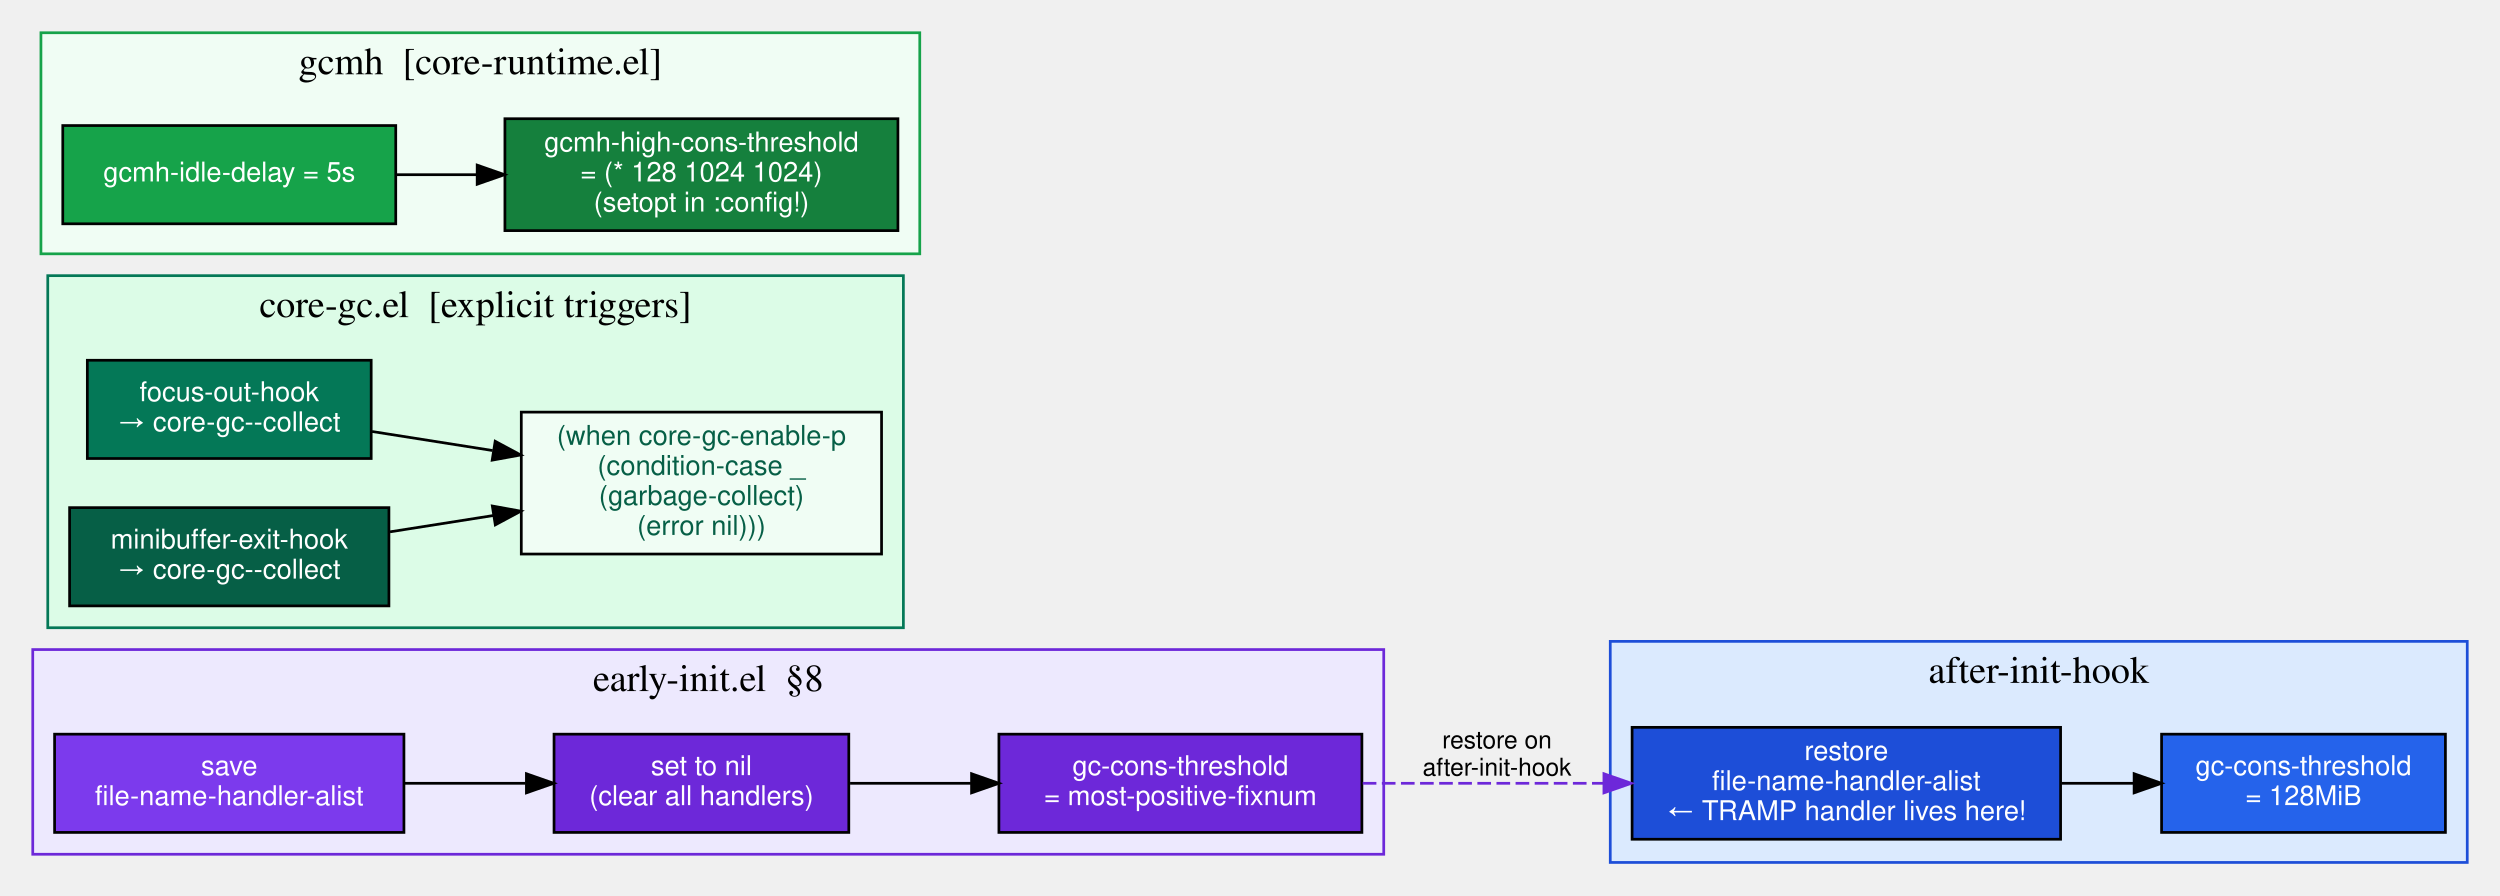
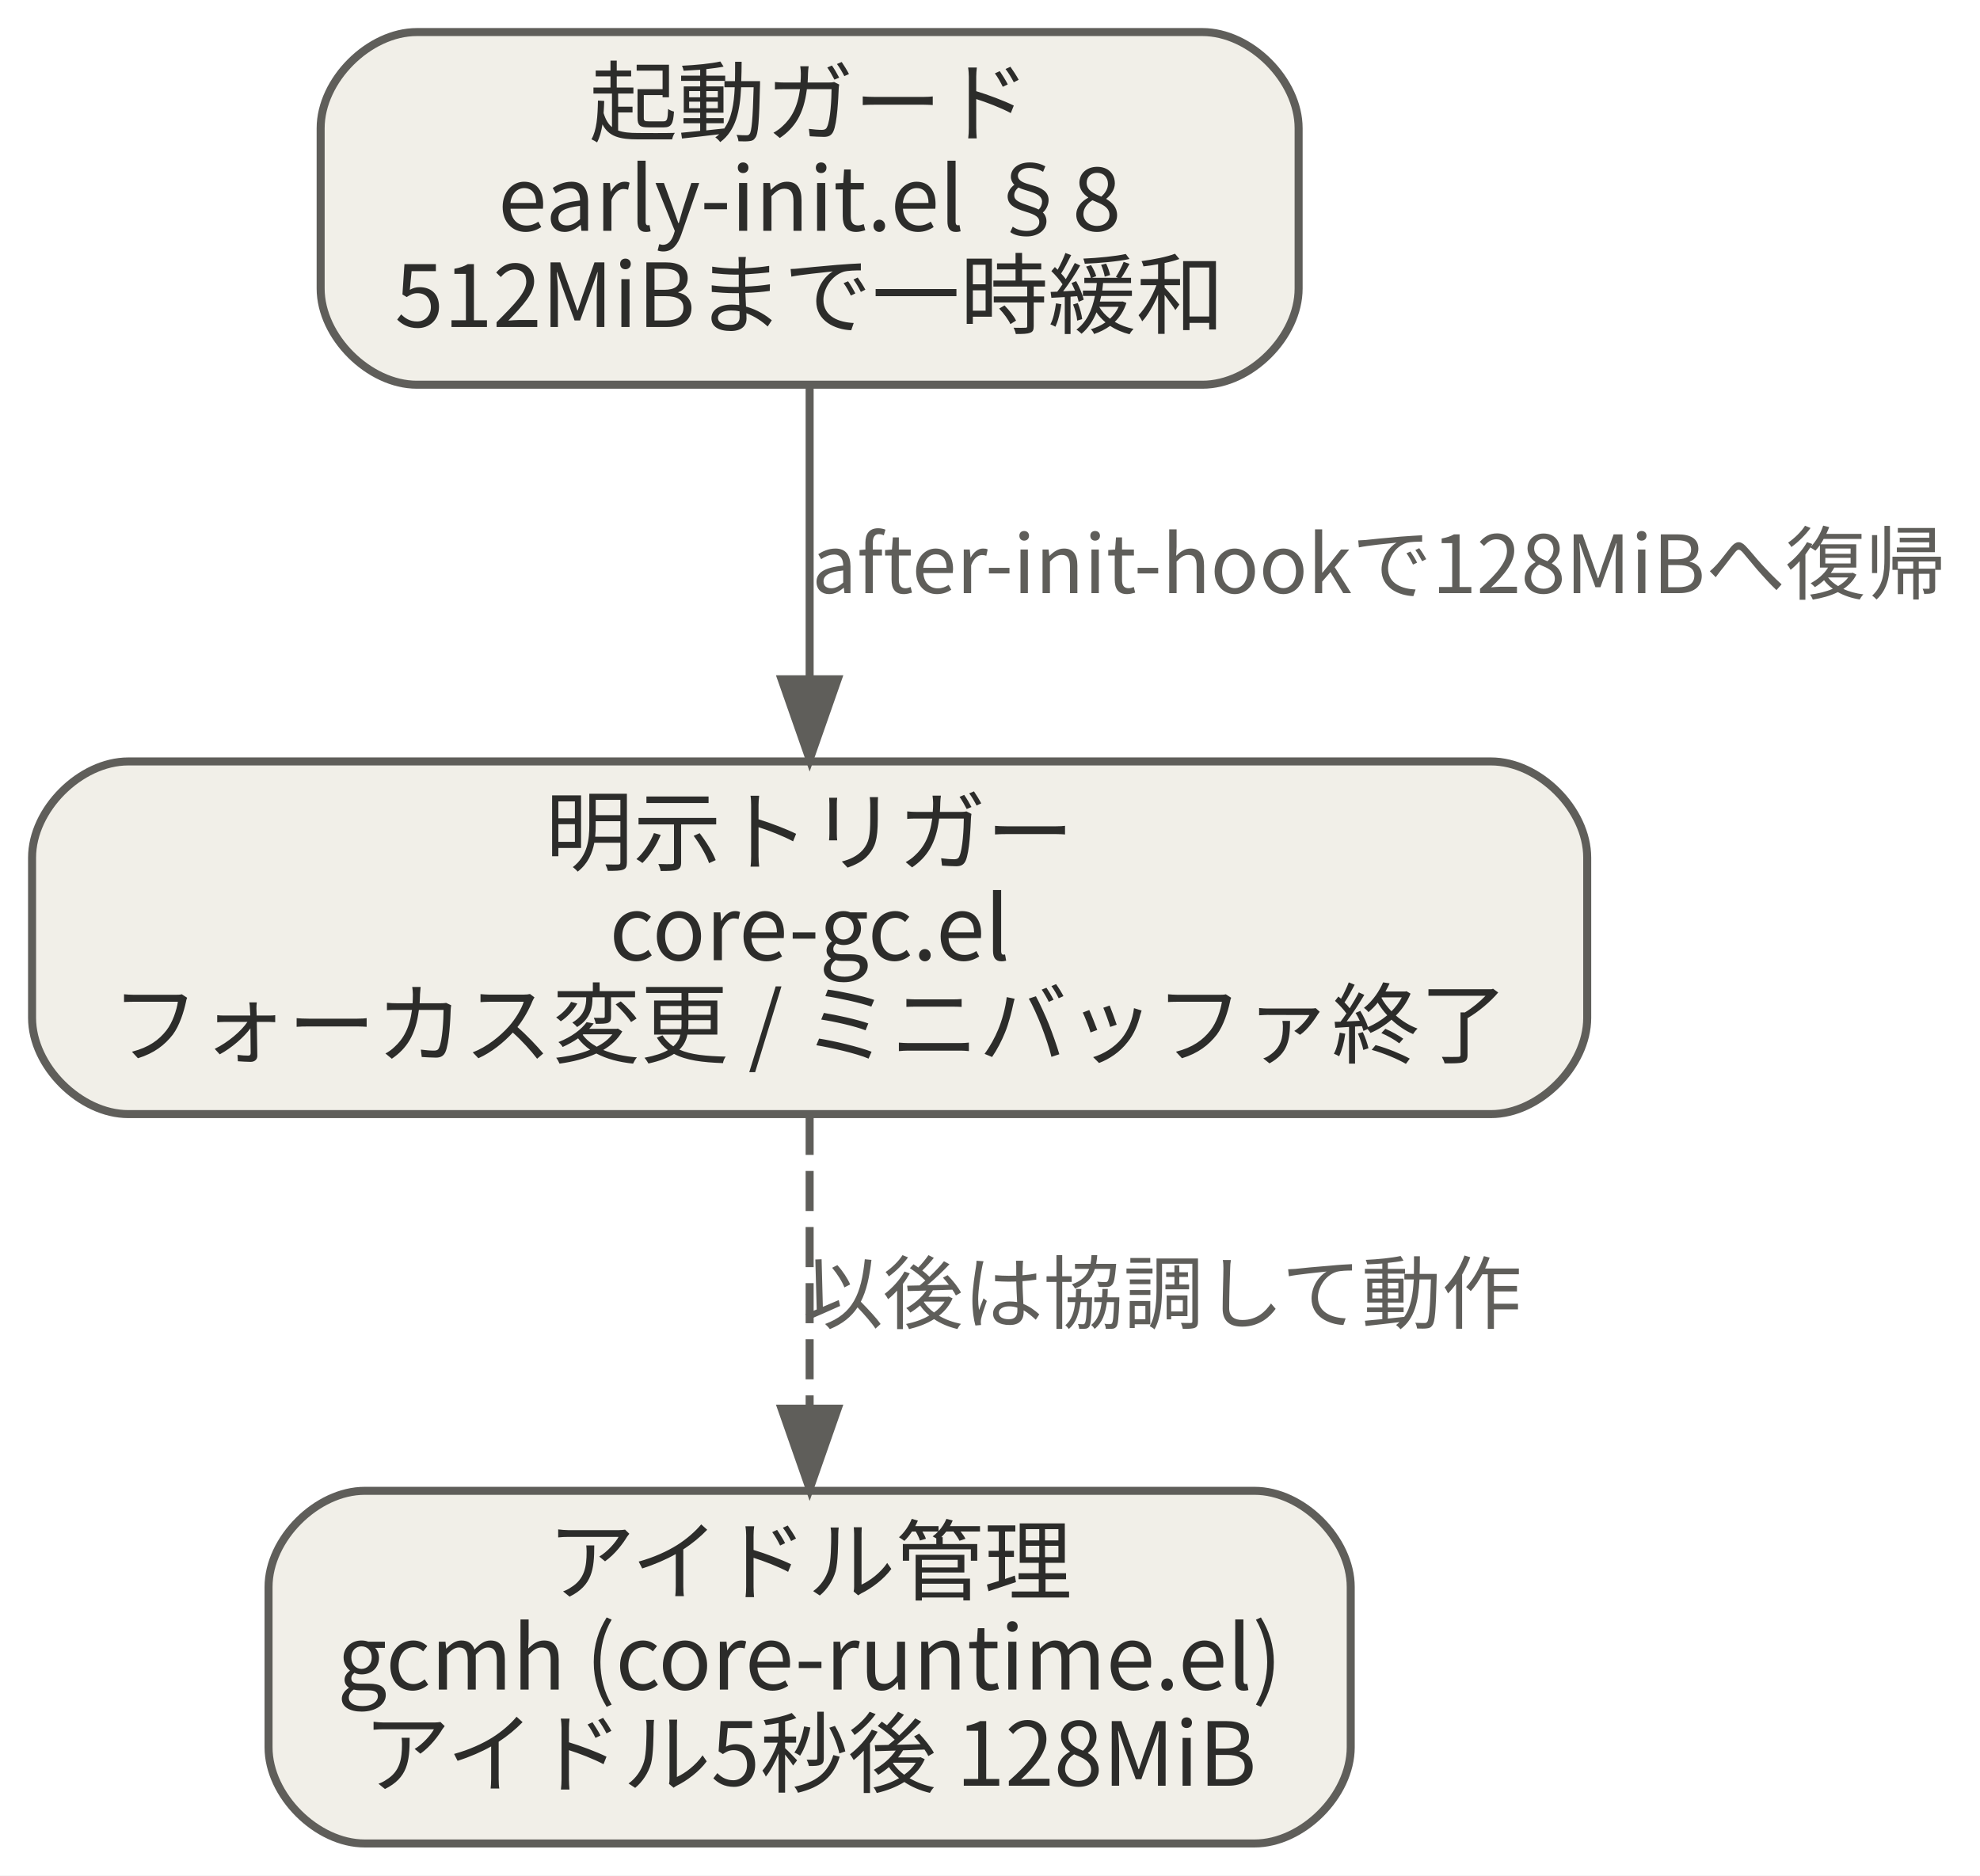
- <svg xmlns="http://www.w3.org/2000/svg" width="916pt" height="328pt" viewBox="0.00 0.00 916.00 328.00">
-   <g id="graph0" class="graph" transform="scale(1 1) rotate(0) translate(4 324)">
-     <g id="clust1" class="cluster">
-       <polygon fill="#ede9fe" stroke="#6d28d9" points="8,-11 8,-86 503,-86 503,-11 8,-11" />
-       <text text-anchor="middle" x="255.5" y="-70.8" font-family="Times,serif" font-size="14.00">early-init.el  §8</text>
-     </g>
-     <g id="clust2" class="cluster">
-       <polygon fill="#dbeafe" stroke="#1d4ed8" points="586,-8 586,-89 900,-89 900,-8 586,-8" />
-       <text text-anchor="middle" x="743" y="-73.8" font-family="Times,serif" font-size="14.00">after-init-hook</text>
-     </g>
-     <g id="clust3" class="cluster">
-       <polygon fill="#dcfce7" stroke="#047857" points="13.5,-94 13.5,-223 327,-223 327,-94 13.5,-94" />
-       <text text-anchor="middle" x="170.25" y="-207.8" font-family="Times,serif" font-size="14.00">core-gc.el  [explicit triggers]</text>
-     </g>
-     <g id="clust4" class="cluster">
-       <polygon fill="#f0fdf4" stroke="#16a34a" points="11,-231 11,-312 333,-312 333,-231 11,-231" />
-       <text text-anchor="middle" x="172" y="-296.8" font-family="Times,serif" font-size="14.00">gcmh  [core-runtime.el]</text>
-     </g>
+ <svg xmlns="http://www.w3.org/2000/svg" width="247pt" height="234pt" viewBox="0.00 0.00 247.00 234.00">
+   <g id="graph0" class="graph" transform="scale(1 1) rotate(0) translate(4 230)">
+     <polygon fill="white" stroke="transparent" points="-4,4 -4,-230 243,-230 243,4 -4,4" />
    <g id="node1" class="node">
-       <polygon fill="#7c3aed" stroke="black" points="144,-55 16,-55 16,-19 144,-19 144,-55" />
-       <text text-anchor="middle" x="80" y="-40" font-family="Helvetica,sans-Serif" font-size="10.00" fill="white">save</text>
-       <text text-anchor="middle" x="80" y="-29" font-family="Helvetica,sans-Serif" font-size="10.00" fill="white">file-name-handler-alist</text>
+       <path fill="#f1efe8" stroke="#5f5e5a" d="M146,-226C146,-226 48,-226 48,-226 42,-226 36,-220 36,-214 36,-214 36,-194 36,-194 36,-188 42,-182 48,-182 48,-182 146,-182 146,-182 152,-182 158,-188 158,-194 158,-194 158,-214 158,-214 158,-220 152,-226 146,-226" />
+       <text text-anchor="middle" x="97" y="-213.2" font-family="Noto Sans CJK JP" font-size="11.00" fill="#2c2c2a">起動ガード</text>
+       <text text-anchor="middle" x="97" y="-201.2" font-family="Noto Sans CJK JP" font-size="11.00" fill="#2c2c2a">early-init.el §8</text>
+       <text text-anchor="middle" x="97" y="-189.2" font-family="Noto Sans CJK JP" font-size="11.00" fill="#2c2c2a">512MiBまで一時緩和</text>
    </g>
    <g id="node2" class="node">
-       <polygon fill="#6d28d9" stroke="black" points="307,-55 199,-55 199,-19 307,-19 307,-55" />
-       <text text-anchor="middle" x="253" y="-40" font-family="Helvetica,sans-Serif" font-size="10.00" fill="white">set to nil</text>
-       <text text-anchor="middle" x="253" y="-29" font-family="Helvetica,sans-Serif" font-size="10.00" fill="white">(clear all handlers)</text>
+       <path fill="#f1efe8" stroke="#5f5e5a" d="M182,-135C182,-135 12,-135 12,-135 6,-135 0,-129 0,-123 0,-123 0,-103 0,-103 0,-97 6,-91 12,-91 12,-91 182,-91 182,-91 188,-91 194,-97 194,-103 194,-103 194,-123 194,-123 194,-129 188,-135 182,-135" />
+       <text text-anchor="middle" x="97" y="-122.2" font-family="Noto Sans CJK JP" font-size="11.00" fill="#2c2c2a">明示トリガー</text>
+       <text text-anchor="middle" x="97" y="-110.2" font-family="Noto Sans CJK JP" font-size="11.00" fill="#2c2c2a">core-gc.el</text>
+       <text text-anchor="middle" x="97" y="-98.2" font-family="Noto Sans CJK JP" font-size="11.00" fill="#2c2c2a">フォーカス変更 / ミニバッファ終了</text>
    </g>
    <g id="edge1" class="edge">
-       <path fill="none" stroke="black" d="M144.19,-37C158.66,-37 174.04,-37 188.53,-37" />
-       <polygon fill="black" stroke="black" points="188.88,-40.5 198.88,-37 188.88,-33.5 188.88,-40.5" />
+       <path fill="none" stroke="#5f5e5a" d="M97,-181.91C97,-171.01 97,-157.5 97,-145.41" />
+       <polygon fill="#5f5e5a" stroke="#5f5e5a" points="100.5,-145.25 97,-135.25 93.5,-145.25 100.5,-145.25" />
+       <text text-anchor="middle" x="168" y="-156" font-family="Noto Sans CJK JP" font-size="10.00" fill="#5f5e5a">after-init-hookで128MiBへ復帰</text>
    </g>
    <g id="node3" class="node">
-       <polygon fill="#6d28d9" stroke="black" points="495,-55 362,-55 362,-19 495,-19 495,-55" />
-       <text text-anchor="middle" x="428.5" y="-40" font-family="Helvetica,sans-Serif" font-size="10.00" fill="white">gc-cons-threshold</text>
-       <text text-anchor="middle" x="428.5" y="-29" font-family="Helvetica,sans-Serif" font-size="10.00" fill="white">= most-positive-fixnum</text>
+       <path fill="#f1efe8" stroke="#5f5e5a" d="M152.5,-44C152.5,-44 41.5,-44 41.5,-44 35.5,-44 29.5,-38 29.5,-32 29.5,-32 29.5,-12 29.5,-12 29.5,-6 35.5,0 41.5,0 41.5,0 152.5,0 152.5,0 158.5,0 164.5,-6 164.5,-12 164.5,-12 164.5,-32 164.5,-32 164.5,-38 158.5,-44 152.5,-44" />
+       <text text-anchor="middle" x="97" y="-31.2" font-family="Noto Sans CJK JP" font-size="11.00" fill="#2c2c2a">アイドル管理</text>
+       <text text-anchor="middle" x="97" y="-19.2" font-family="Noto Sans CJK JP" font-size="11.00" fill="#2c2c2a">gcmh (core-runtime.el)</text>
+       <text text-anchor="middle" x="97" y="-7.2" font-family="Noto Sans CJK JP" font-size="11.00" fill="#2c2c2a">アイドル5秒後 128MiB</text>
    </g>
    <g id="edge2" class="edge">
-       <path fill="none" stroke="black" d="M307.47,-37C321.47,-37 336.82,-37 351.74,-37" />
-       <polygon fill="black" stroke="black" points="351.98,-40.5 361.98,-37 351.98,-33.5 351.98,-40.5" />
-     </g>
-     <g id="node4" class="node">
-       <polygon fill="#1d4ed8" stroke="black" points="751,-57.5 594,-57.5 594,-16.5 751,-16.5 751,-57.5" />
-       <text text-anchor="middle" x="672.5" y="-45.5" font-family="Helvetica,sans-Serif" font-size="10.00" fill="white">restore</text>
-       <text text-anchor="middle" x="672.5" y="-34.5" font-family="Helvetica,sans-Serif" font-size="10.00" fill="white">file-name-handler-alist</text>
-       <text text-anchor="middle" x="672.5" y="-23.5" font-family="Helvetica,sans-Serif" font-size="10.00" fill="white">← TRAMP handler lives here!</text>
-     </g>
-     <g id="edge3" class="edge">
-       <path fill="none" stroke="#6d28d9" stroke-dasharray="5,2" d="M495.31,-37C522.48,-37 554.37,-37 583.5,-37" />
-       <polygon fill="#6d28d9" stroke="#6d28d9" points="583.68,-40.5 593.68,-37 583.68,-33.5 583.68,-40.5" />
-       <text text-anchor="middle" x="544.5" y="-49.8" font-family="Helvetica,sans-Serif" font-size="9.00">restore on</text>
-       <text text-anchor="middle" x="544.5" y="-39.8" font-family="Helvetica,sans-Serif" font-size="9.00">after-init-hook</text>
-     </g>
-     <g id="node5" class="node">
-       <polygon fill="#2563eb" stroke="black" points="892,-55 788,-55 788,-19 892,-19 892,-55" />
-       <text text-anchor="middle" x="840" y="-40" font-family="Helvetica,sans-Serif" font-size="10.00" fill="white">gc-cons-threshold</text>
-       <text text-anchor="middle" x="840" y="-29" font-family="Helvetica,sans-Serif" font-size="10.00" fill="white">= 128MiB</text>
-     </g>
-     <g id="edge4" class="edge">
-       <path fill="none" stroke="black" d="M751.4,-37C760.23,-37 769.12,-37 777.69,-37" />
-       <polygon fill="black" stroke="black" points="777.94,-40.5 787.94,-37 777.94,-33.5 777.94,-40.5" />
-     </g>
-     <g id="node6" class="node">
-       <polygon fill="#047857" stroke="black" points="132,-192 28,-192 28,-156 132,-156 132,-192" />
-       <text text-anchor="middle" x="80" y="-177" font-family="Helvetica,sans-Serif" font-size="10.00" fill="white">focus-out-hook</text>
-       <text text-anchor="middle" x="80" y="-166" font-family="Helvetica,sans-Serif" font-size="10.00" fill="white">→ core-gc--collect</text>
-     </g>
-     <g id="node8" class="node">
-       <polygon fill="#f0fdf4" stroke="black" points="319,-173 187,-173 187,-121 319,-121 319,-173" />
-       <text text-anchor="middle" x="253" y="-161" font-family="Helvetica,sans-Serif" font-size="10.00" fill="#065f46">(when core-gc-enable-p</text>
-       <text text-anchor="middle" x="253" y="-150" font-family="Helvetica,sans-Serif" font-size="10.00" fill="#065f46">  (condition-case _</text>
-       <text text-anchor="middle" x="253" y="-139" font-family="Helvetica,sans-Serif" font-size="10.00" fill="#065f46">    (garbage-collect)</text>
-       <text text-anchor="middle" x="253" y="-128" font-family="Helvetica,sans-Serif" font-size="10.00" fill="#065f46">    (error nil)))</text>
-     </g>
-     <g id="edge5" class="edge">
-       <path fill="none" stroke="black" d="M132.31,-165.9C146.21,-163.7 161.57,-161.28 176.51,-158.92" />
-       <polygon fill="black" stroke="black" points="177.43,-162.32 186.76,-157.3 176.34,-155.4 177.43,-162.32" />
-     </g>
-     <g id="node7" class="node">
-       <polygon fill="#065f46" stroke="black" points="138.5,-138 21.5,-138 21.5,-102 138.5,-102 138.5,-138" />
-       <text text-anchor="middle" x="80" y="-123" font-family="Helvetica,sans-Serif" font-size="10.00" fill="white">minibuffer-exit-hook</text>
-       <text text-anchor="middle" x="80" y="-112" font-family="Helvetica,sans-Serif" font-size="10.00" fill="white">→ core-gc--collect</text>
-     </g>
-     <g id="edge6" class="edge">
-       <path fill="none" stroke="black" d="M138.89,-129.14C151.05,-131.06 164.04,-133.11 176.72,-135.11" />
-       <polygon fill="black" stroke="black" points="176.39,-138.6 186.81,-136.71 177.48,-131.69 176.39,-138.6" />
-     </g>
-     <g id="node9" class="node">
-       <polygon fill="#16a34a" stroke="black" points="141,-278 19,-278 19,-242 141,-242 141,-278" />
-       <text text-anchor="middle" x="80" y="-257.5" font-family="Helvetica,sans-Serif" font-size="10.00" fill="white">gcmh-idle-delay = 5s</text>
-     </g>
-     <g id="node10" class="node">
-       <polygon fill="#15803d" stroke="black" points="325,-280.5 181,-280.5 181,-239.5 325,-239.5 325,-280.5" />
-       <text text-anchor="middle" x="253" y="-268.5" font-family="Helvetica,sans-Serif" font-size="10.00" fill="white">gcmh-high-cons-threshold</text>
-       <text text-anchor="middle" x="253" y="-257.5" font-family="Helvetica,sans-Serif" font-size="10.00" fill="white">= (* 128 1024 1024)</text>
-       <text text-anchor="middle" x="253" y="-246.5" font-family="Helvetica,sans-Serif" font-size="10.00" fill="white">(setopt in :config!)</text>
-     </g>
-     <g id="edge7" class="edge">
-       <path fill="none" stroke="black" d="M141.29,-260C150.78,-260 160.73,-260 170.6,-260" />
-       <polygon fill="black" stroke="black" points="170.84,-263.5 180.84,-260 170.84,-256.5 170.84,-263.5" />
+       <path fill="none" stroke="#5f5e5a" stroke-dasharray="5,2" d="M97,-90.91C97,-80.01 97,-66.5 97,-54.41" />
+       <polygon fill="#5f5e5a" stroke="#5f5e5a" points="100.5,-54.25 97,-44.25 93.5,-54.25 100.5,-54.25" />
+       <text text-anchor="middle" x="141" y="-65" font-family="Noto Sans CJK JP" font-size="10.00" fill="#5f5e5a">以後は協調して動作</text>
    </g>
  </g>
</svg>
